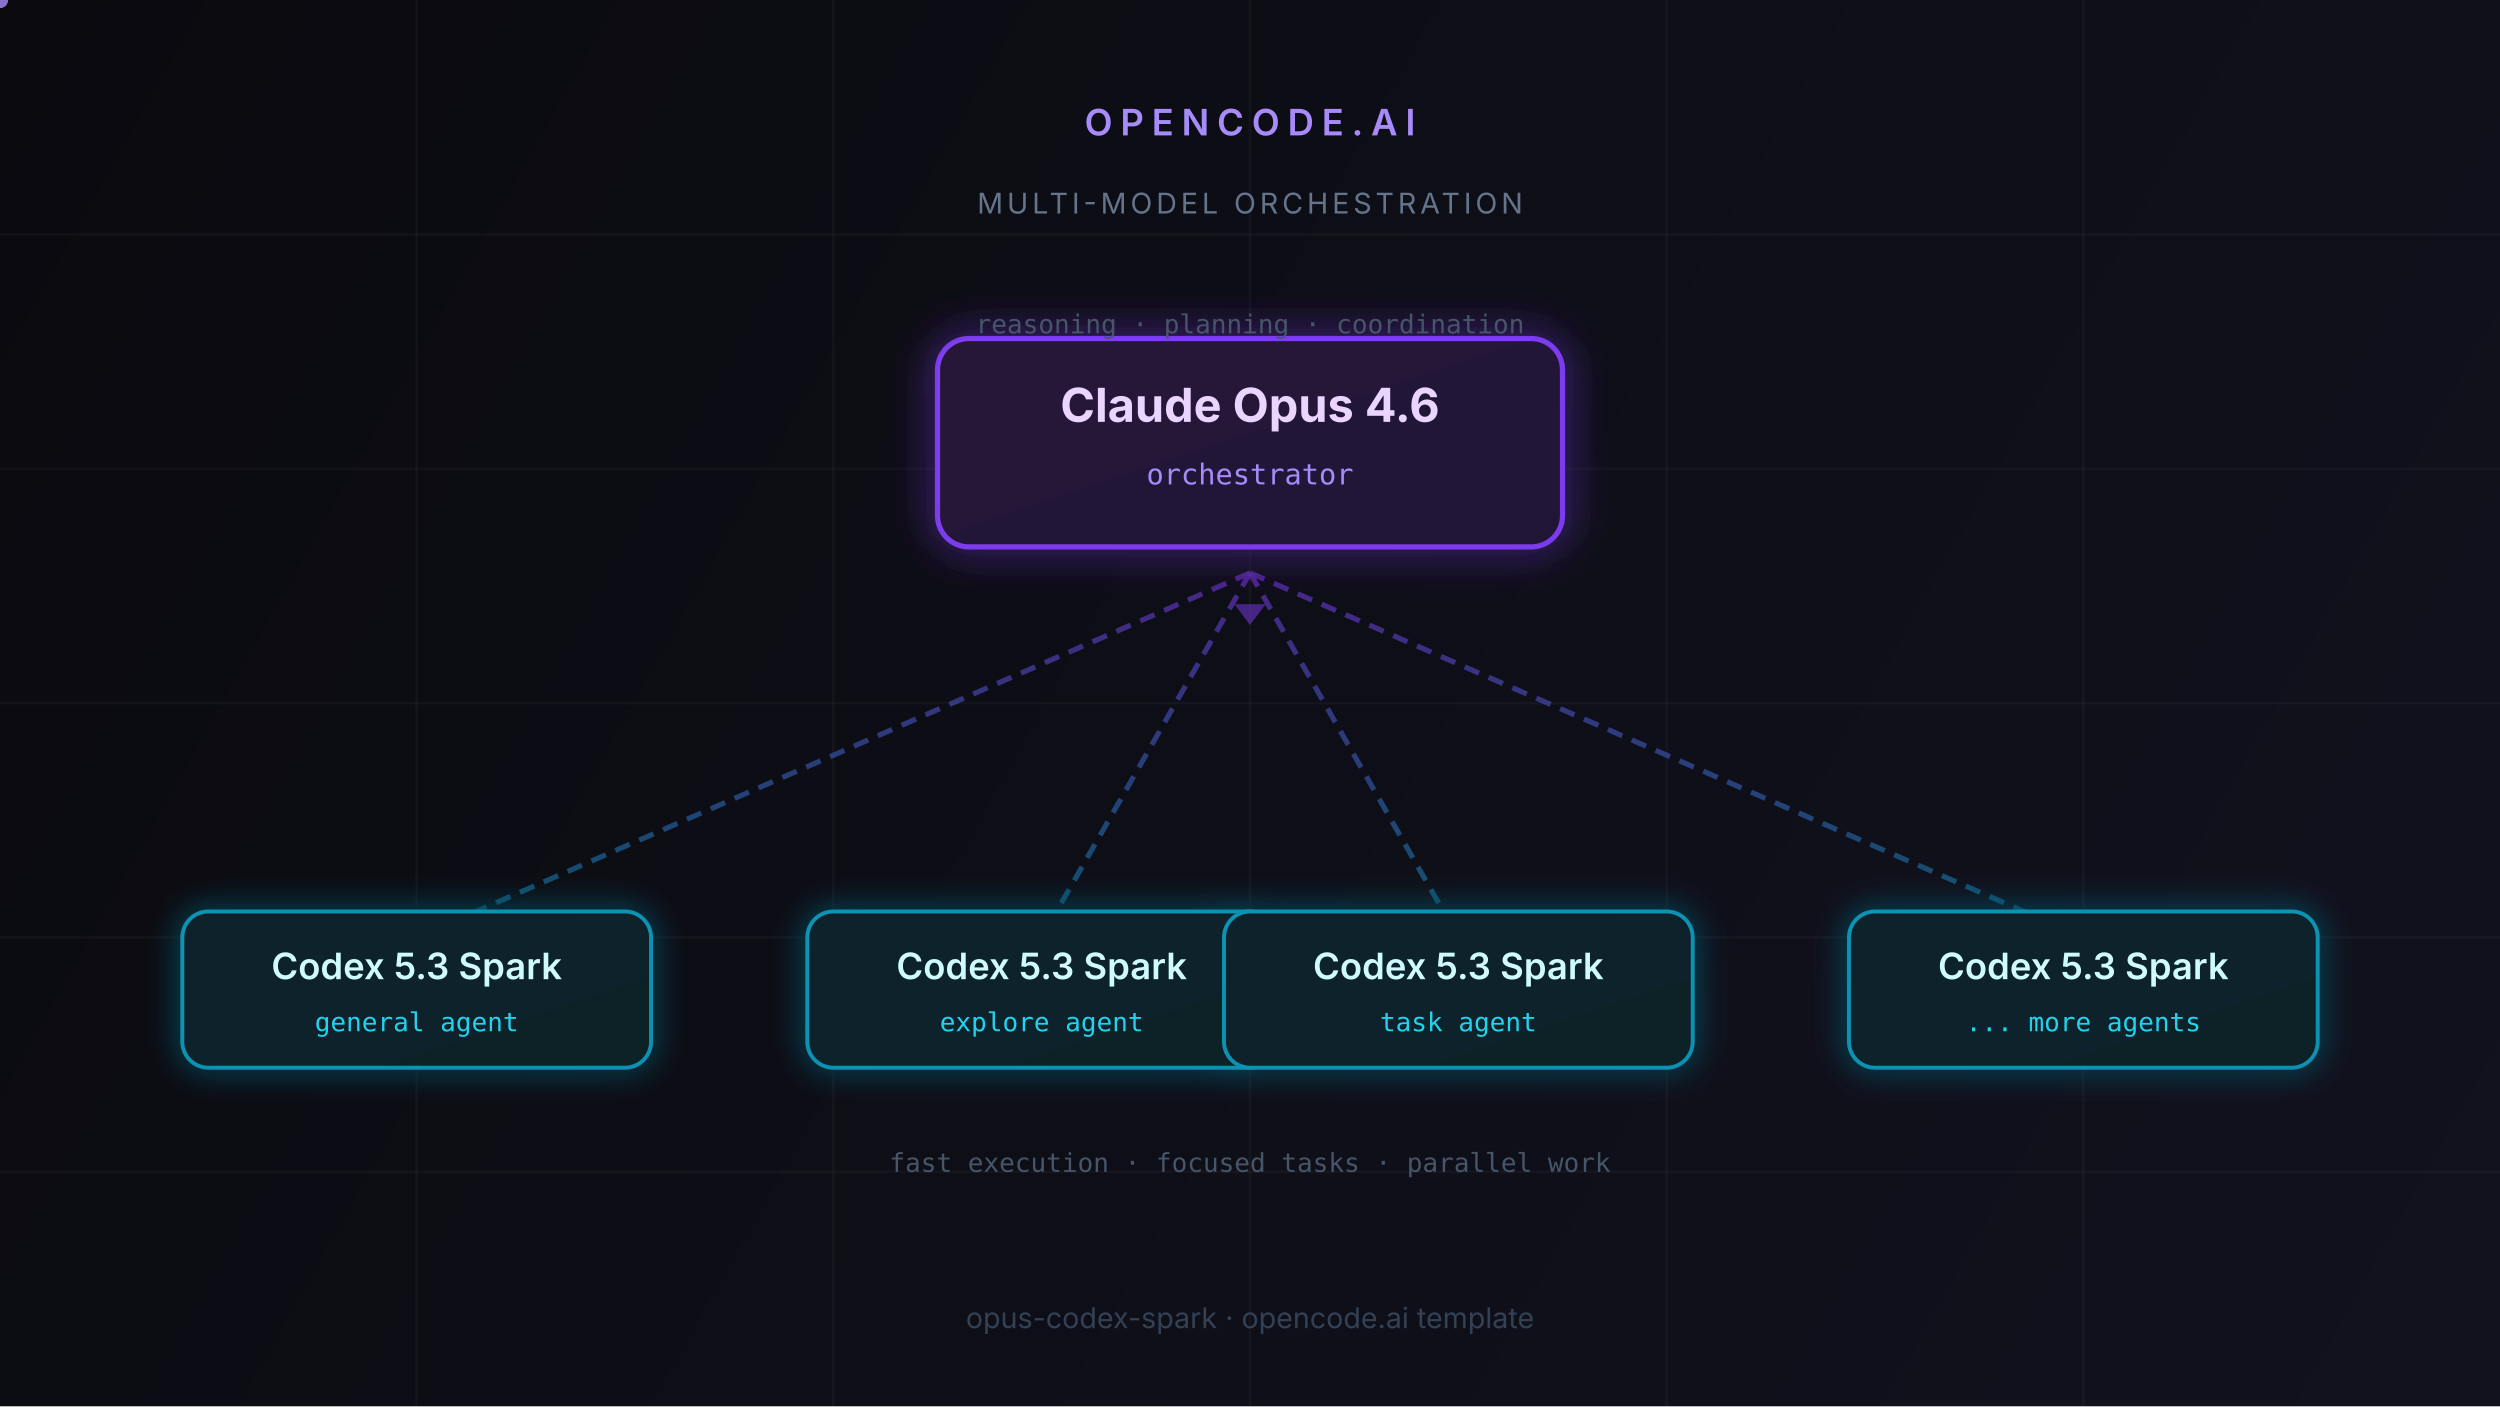
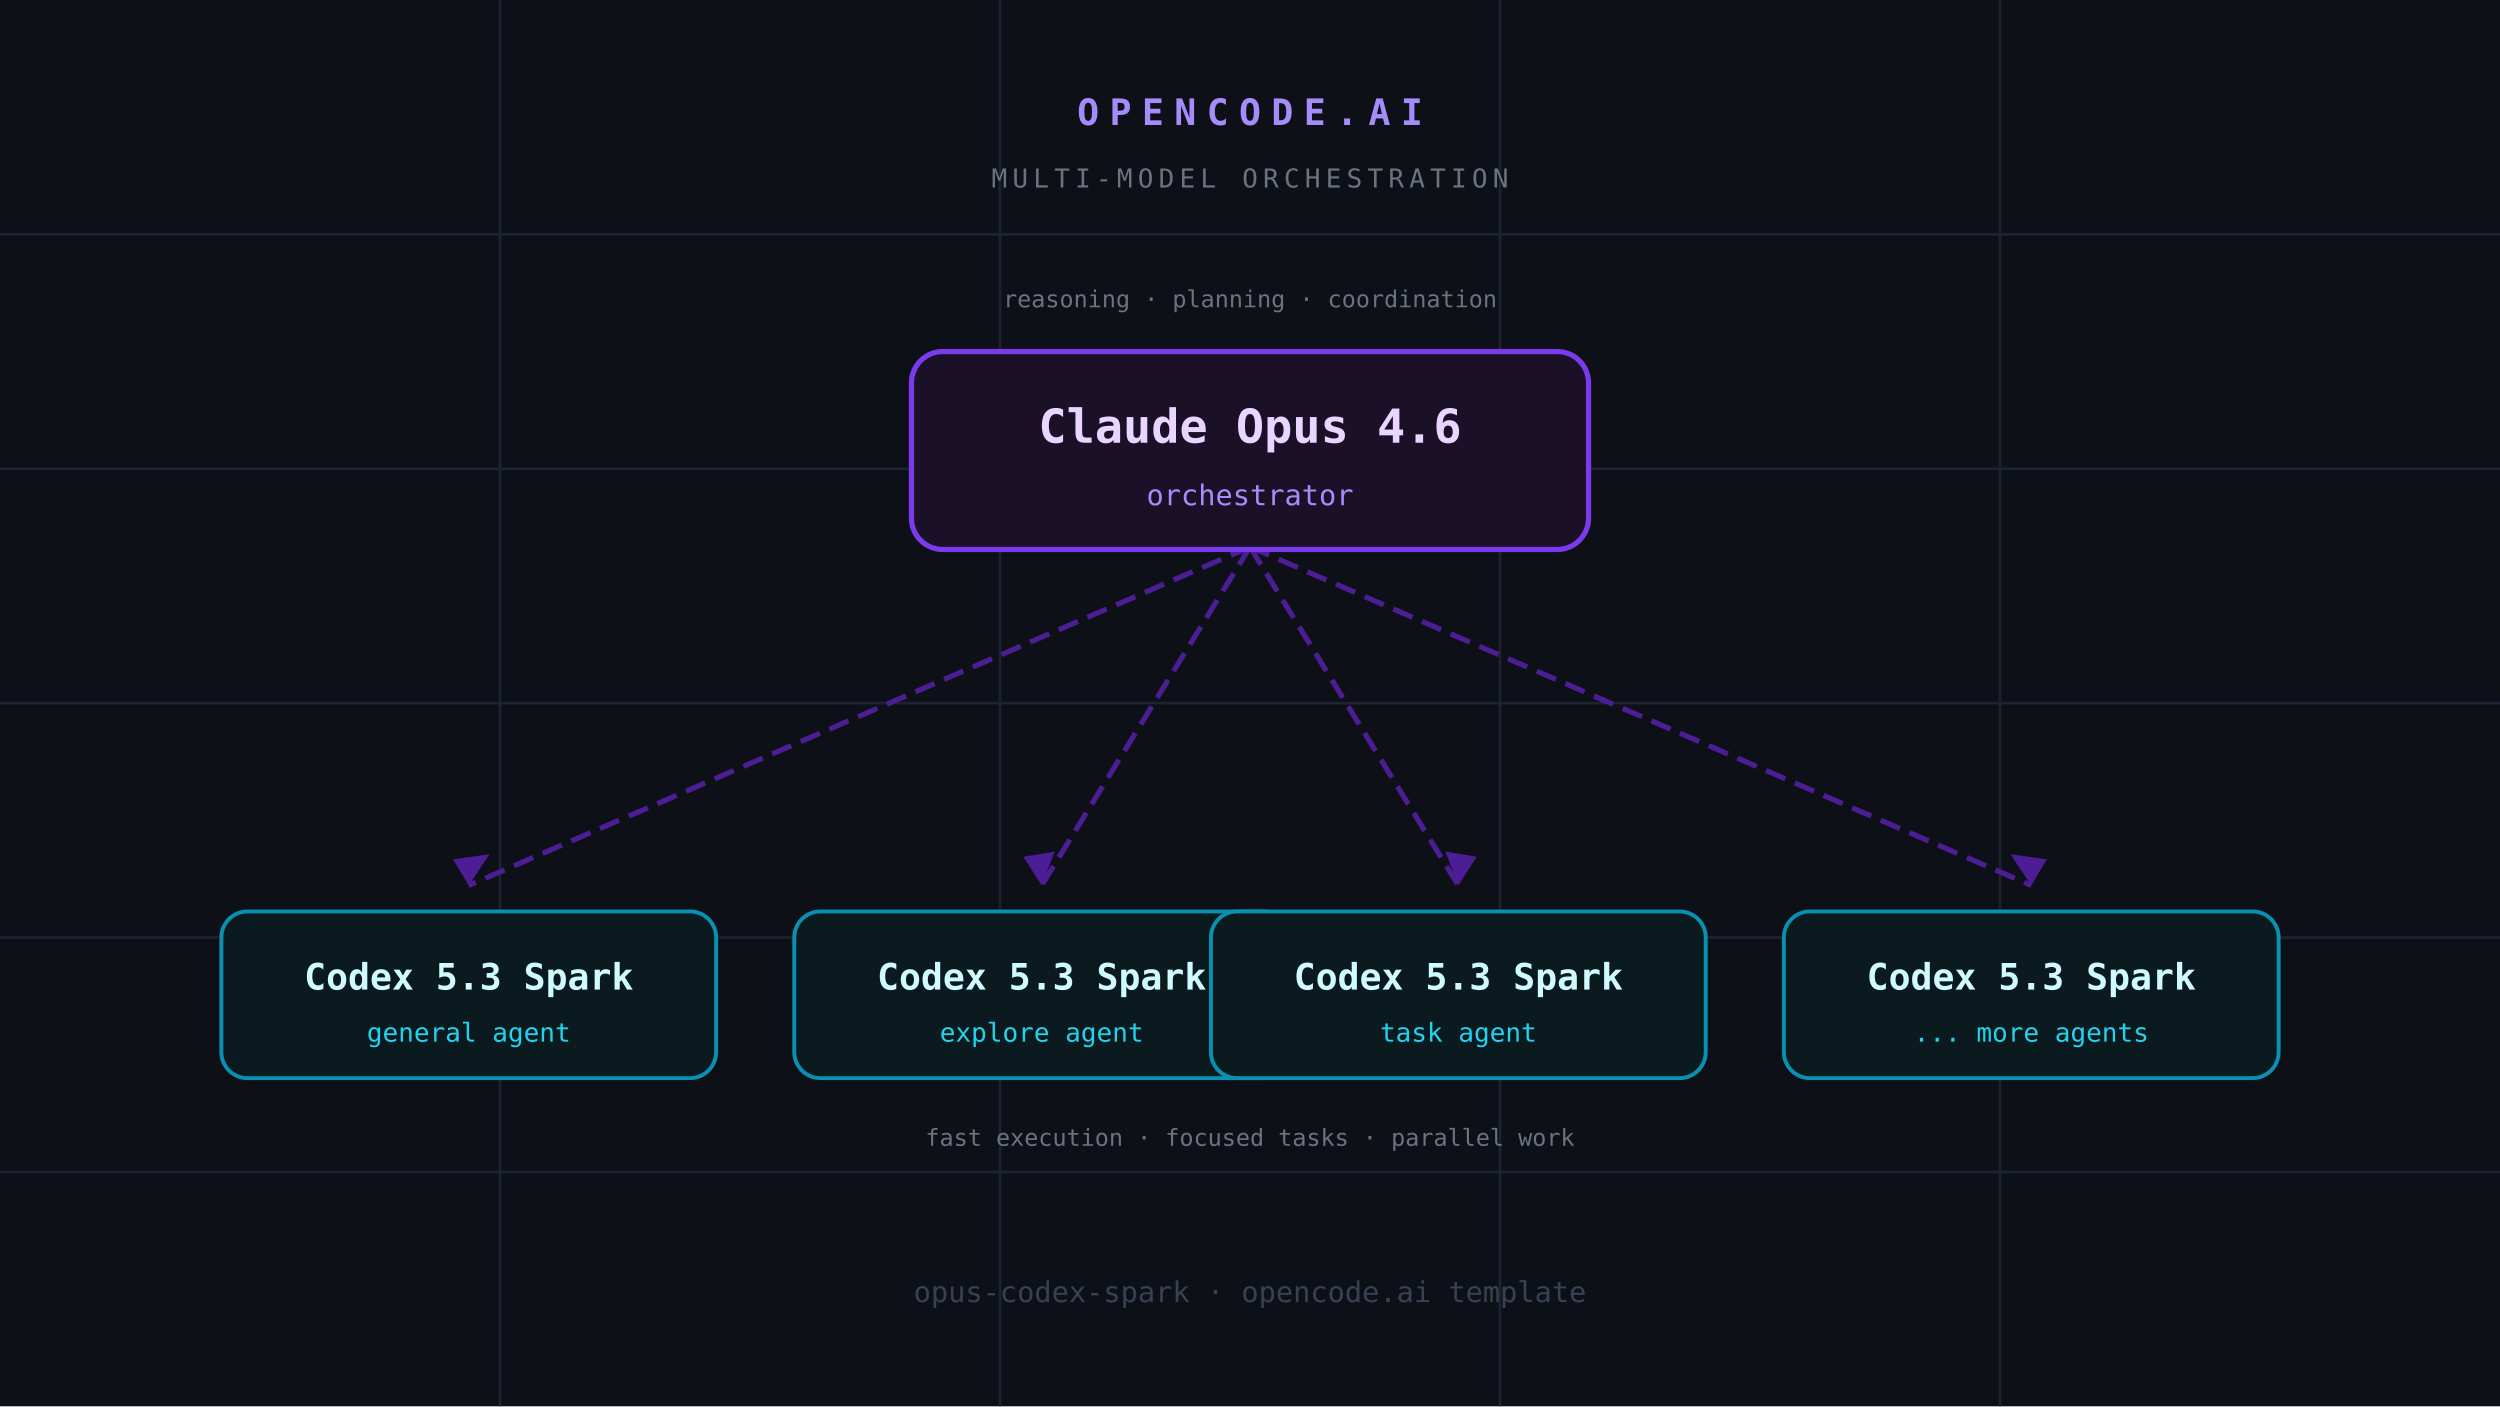
- <svg xmlns="http://www.w3.org/2000/svg" viewBox="0 0 960 540" fill="none">
-   <defs>
-     <linearGradient id="bg" x1="0" y1="0" x2="960" y2="540" gradientUnits="userSpaceOnUse">
-       <stop offset="0%" stop-color="#0a0a0f" />
-       <stop offset="100%" stop-color="#12121f" />
-     </linearGradient>
-     <linearGradient id="opus-glow" x1="0" y1="0" x2="1" y2="1">
-       <stop offset="0%" stop-color="#c084fc" />
-       <stop offset="100%" stop-color="#7c3aed" />
-     </linearGradient>
-     <linearGradient id="spark-glow" x1="0" y1="0" x2="1" y2="1">
-       <stop offset="0%" stop-color="#22d3ee" />
-       <stop offset="100%" stop-color="#0891b2" />
-     </linearGradient>
-     <linearGradient id="line-grad" x1="0" y1="0" x2="0" y2="1">
-       <stop offset="0%" stop-color="#7c3aed" stop-opacity="0.9" />
-       <stop offset="100%" stop-color="#0891b2" stop-opacity="0.9" />
-     </linearGradient>
-     <filter id="glow-purple" x="-50%" y="-50%" width="200%" height="200%">
-       <feGaussianBlur stdDeviation="8" result="blur" />
-       <feMerge>
-         <feMergeNode in="blur" />
-         <feMergeNode in="SourceGraphic" />
-       </feMerge>
-     </filter>
-     <filter id="glow-cyan" x="-50%" y="-50%" width="200%" height="200%">
-       <feGaussianBlur stdDeviation="6" result="blur" />
-       <feMerge>
-         <feMergeNode in="blur" />
-         <feMergeNode in="SourceGraphic" />
-       </feMerge>
-     </filter>
-     <filter id="soft-shadow">
-       <feDropShadow dx="0" dy="2" stdDeviation="4" flood-color="#000" flood-opacity="0.5" />
-     </filter>
-   </defs>
-   <rect width="960" height="540" fill="url(#bg)" />
-   <g stroke="#ffffff" stroke-opacity="0.03" stroke-width="1">
-     <line x1="0" y1="90" x2="960" y2="90" />
-     <line x1="0" y1="180" x2="960" y2="180" />
-     <line x1="0" y1="270" x2="960" y2="270" />
-     <line x1="0" y1="360" x2="960" y2="360" />
-     <line x1="0" y1="450" x2="960" y2="450" />
-     <line x1="160" y1="0" x2="160" y2="540" />
-     <line x1="320" y1="0" x2="320" y2="540" />
-     <line x1="480" y1="0" x2="480" y2="540" />
-     <line x1="640" y1="0" x2="640" y2="540" />
-     <line x1="800" y1="0" x2="800" y2="540" />
-   </g>
-   <text x="480" y="52" text-anchor="middle" font-family="system-ui, -apple-system, sans-serif" font-size="14" font-weight="600" fill="#a78bfa" letter-spacing="3">OPENCODE.AI</text>
-   <text x="480" y="82" text-anchor="middle" font-family="system-ui, -apple-system, sans-serif" font-size="11" fill="#64748b" letter-spacing="1.5">MULTI-MODEL ORCHESTRATION</text>
-   <g stroke="url(#line-grad)" stroke-width="2" stroke-dasharray="6 4" opacity="0.6">
-     <line x1="480" y1="220" x2="160" y2="360" />
-     <line x1="480" y1="220" x2="400" y2="360" />
-     <line x1="480" y1="220" x2="560" y2="360" />
-     <line x1="480" y1="220" x2="800" y2="360" />
-   </g>
-   <g fill="#a78bfa" opacity="0.8">
-     <circle r="3">
-       <animateMotion dur="2s" repeatCount="indefinite" path="M480,220 L160,360" />
-     </circle>
-     <circle r="3">
-       <animateMotion dur="2s" repeatCount="indefinite" begin="0.5s" path="M480,220 L400,360" />
-     </circle>
-     <circle r="3">
-       <animateMotion dur="2s" repeatCount="indefinite" begin="1s" path="M480,220 L560,360" />
-     </circle>
-     <circle r="3">
-       <animateMotion dur="2s" repeatCount="indefinite" begin="1.5s" path="M480,220 L800,360" />
-     </circle>
-   </g>
-   <g filter="url(#glow-purple)" transform="translate(480, 170)">
-     <rect x="-120" y="-40" width="240" height="80" rx="12" fill="#1a1028" stroke="#7c3aed" stroke-width="2" />
-     <rect x="-120" y="-40" width="240" height="80" rx="12" fill="url(#opus-glow)" opacity="0.08" />
-     <text x="0" y="-8" text-anchor="middle" font-family="system-ui, -apple-system, sans-serif" font-size="18" font-weight="700" fill="#e9d5ff">Claude Opus 4.6</text>
-     <text x="0" y="16" text-anchor="middle" font-family="ui-monospace, monospace" font-size="11" fill="#a78bfa">orchestrator</text>
-   </g>
-   <g filter="url(#glow-cyan)">
-     <g transform="translate(160, 380)">
-       <rect x="-90" y="-30" width="180" height="60" rx="10" fill="#0a1a1f" stroke="#0891b2" stroke-width="1.5" />
-       <rect x="-90" y="-30" width="180" height="60" rx="10" fill="url(#spark-glow)" opacity="0.06" />
-       <text x="0" y="-4" text-anchor="middle" font-family="system-ui, -apple-system, sans-serif" font-size="14" font-weight="600" fill="#cffafe">Codex 5.3 Spark</text>
-       <text x="0" y="16" text-anchor="middle" font-family="ui-monospace, monospace" font-size="10" fill="#22d3ee">general agent</text>
-     </g>
-     <g transform="translate(400, 380)">
-       <rect x="-90" y="-30" width="180" height="60" rx="10" fill="#0a1a1f" stroke="#0891b2" stroke-width="1.5" />
-       <rect x="-90" y="-30" width="180" height="60" rx="10" fill="url(#spark-glow)" opacity="0.06" />
-       <text x="0" y="-4" text-anchor="middle" font-family="system-ui, -apple-system, sans-serif" font-size="14" font-weight="600" fill="#cffafe">Codex 5.3 Spark</text>
-       <text x="0" y="16" text-anchor="middle" font-family="ui-monospace, monospace" font-size="10" fill="#22d3ee">explore agent</text>
-     </g>
-     <g transform="translate(560, 380)">
-       <rect x="-90" y="-30" width="180" height="60" rx="10" fill="#0a1a1f" stroke="#0891b2" stroke-width="1.5" />
-       <rect x="-90" y="-30" width="180" height="60" rx="10" fill="url(#spark-glow)" opacity="0.06" />
-       <text x="0" y="-4" text-anchor="middle" font-family="system-ui, -apple-system, sans-serif" font-size="14" font-weight="600" fill="#cffafe">Codex 5.3 Spark</text>
-       <text x="0" y="16" text-anchor="middle" font-family="ui-monospace, monospace" font-size="10" fill="#22d3ee">task agent</text>
-     </g>
-     <g transform="translate(800, 380)">
-       <rect x="-90" y="-30" width="180" height="60" rx="10" fill="#0a1a1f" stroke="#0891b2" stroke-width="1.5" />
-       <rect x="-90" y="-30" width="180" height="60" rx="10" fill="url(#spark-glow)" opacity="0.06" />
-       <text x="0" y="-4" text-anchor="middle" font-family="system-ui, -apple-system, sans-serif" font-size="14" font-weight="600" fill="#cffafe">Codex 5.3 Spark</text>
-       <text x="0" y="16" text-anchor="middle" font-family="ui-monospace, monospace" font-size="10" fill="#22d3ee">... more agents</text>
-     </g>
-   </g>
-   <g font-family="ui-monospace, monospace" font-size="10" fill="#475569">
-     <text x="480" y="128" text-anchor="middle">reasoning · planning · coordination</text>
-     <text x="480" y="450" text-anchor="middle">fast execution · focused tasks · parallel work</text>
-   </g>
-   <g fill="#7c3aed" opacity="0.5">
-     <polygon points="480,240 474,232 486,232" />
-   </g>
-   <text x="480" y="510" text-anchor="middle" font-family="system-ui, -apple-system, sans-serif" font-size="11" fill="#334155">opus-codex-spark · opencode.ai template</text>
+ <svg xmlns="http://www.w3.org/2000/svg" viewBox="0 0 960 540">
+   <rect width="960" height="540" fill="#0d1117" />
+   <line x1="0" y1="90" x2="960" y2="90" stroke="#1c2333" stroke-width="1" />
+   <line x1="0" y1="180" x2="960" y2="180" stroke="#1c2333" stroke-width="1" />
+   <line x1="0" y1="270" x2="960" y2="270" stroke="#1c2333" stroke-width="1" />
+   <line x1="0" y1="360" x2="960" y2="360" stroke="#1c2333" stroke-width="1" />
+   <line x1="0" y1="450" x2="960" y2="450" stroke="#1c2333" stroke-width="1" />
+   <line x1="192" y1="0" x2="192" y2="540" stroke="#1c2333" stroke-width="1" />
+   <line x1="384" y1="0" x2="384" y2="540" stroke="#1c2333" stroke-width="1" />
+   <line x1="576" y1="0" x2="576" y2="540" stroke="#1c2333" stroke-width="1" />
+   <line x1="768" y1="0" x2="768" y2="540" stroke="#1c2333" stroke-width="1" />
+   <text x="480" y="48" text-anchor="middle" font-family="monospace" font-size="14" font-weight="bold" fill="#a78bfa" letter-spacing="4">OPENCODE.AI</text>
+   <text x="480" y="72" text-anchor="middle" font-family="monospace" font-size="10" fill="#6b7280" letter-spacing="2">MULTI-MODEL ORCHESTRATION</text>
+   <line x1="480" y1="210" x2="180" y2="340" stroke="#4c1d95" stroke-width="2" stroke-dasharray="8 4" />
+   <line x1="480" y1="210" x2="400" y2="340" stroke="#4c1d95" stroke-width="2" stroke-dasharray="8 4" />
+   <line x1="480" y1="210" x2="560" y2="340" stroke="#4c1d95" stroke-width="2" stroke-dasharray="8 4" />
+   <line x1="480" y1="210" x2="780" y2="340" stroke="#4c1d95" stroke-width="2" stroke-dasharray="8 4" />
+   <polygon points="180,340 188,328 174,330" fill="#4c1d95" />
+   <polygon points="400,340 405,327 393,329" fill="#4c1d95" />
+   <polygon points="560,340 567,329 555,327" fill="#4c1d95" />
+   <polygon points="780,340 786,330 772,328" fill="#4c1d95" />
+   <text x="480" y="118" text-anchor="middle" font-family="monospace" font-size="9" fill="#6b7280">reasoning · planning · coordination</text>
+   <rect x="350" y="135" width="260" height="76" rx="12" fill="#1a1028" stroke="#7c3aed" stroke-width="2" />
+   <text x="480" y="170" text-anchor="middle" font-family="monospace" font-size="18" font-weight="bold" fill="#e9d5ff">Claude Opus 4.6</text>
+   <text x="480" y="194" text-anchor="middle" font-family="monospace" font-size="11" fill="#a78bfa">orchestrator</text>
+   <text x="480" y="440" text-anchor="middle" font-family="monospace" font-size="9" fill="#6b7280">fast execution · focused tasks · parallel work</text>
+   <rect x="85" y="350" width="190" height="64" rx="10" fill="#0a1a1f" stroke="#0891b2" stroke-width="1.5" />
+   <text x="180" y="380" text-anchor="middle" font-family="monospace" font-size="14" font-weight="bold" fill="#cffafe">Codex 5.3 Spark</text>
+   <text x="180" y="400" text-anchor="middle" font-family="monospace" font-size="10" fill="#22d3ee">general agent</text>
+   <rect x="305" y="350" width="190" height="64" rx="10" fill="#0a1a1f" stroke="#0891b2" stroke-width="1.5" />
+   <text x="400" y="380" text-anchor="middle" font-family="monospace" font-size="14" font-weight="bold" fill="#cffafe">Codex 5.3 Spark</text>
+   <text x="400" y="400" text-anchor="middle" font-family="monospace" font-size="10" fill="#22d3ee">explore agent</text>
+   <rect x="465" y="350" width="190" height="64" rx="10" fill="#0a1a1f" stroke="#0891b2" stroke-width="1.5" />
+   <text x="560" y="380" text-anchor="middle" font-family="monospace" font-size="14" font-weight="bold" fill="#cffafe">Codex 5.3 Spark</text>
+   <text x="560" y="400" text-anchor="middle" font-family="monospace" font-size="10" fill="#22d3ee">task agent</text>
+   <rect x="685" y="350" width="190" height="64" rx="10" fill="#0a1a1f" stroke="#0891b2" stroke-width="1.5" />
+   <text x="780" y="380" text-anchor="middle" font-family="monospace" font-size="14" font-weight="bold" fill="#cffafe">Codex 5.3 Spark</text>
+   <text x="780" y="400" text-anchor="middle" font-family="monospace" font-size="10" fill="#22d3ee">... more agents</text>
+   <text x="480" y="500" text-anchor="middle" font-family="monospace" font-size="11" fill="#374151">opus-codex-spark · opencode.ai template</text>
</svg>
